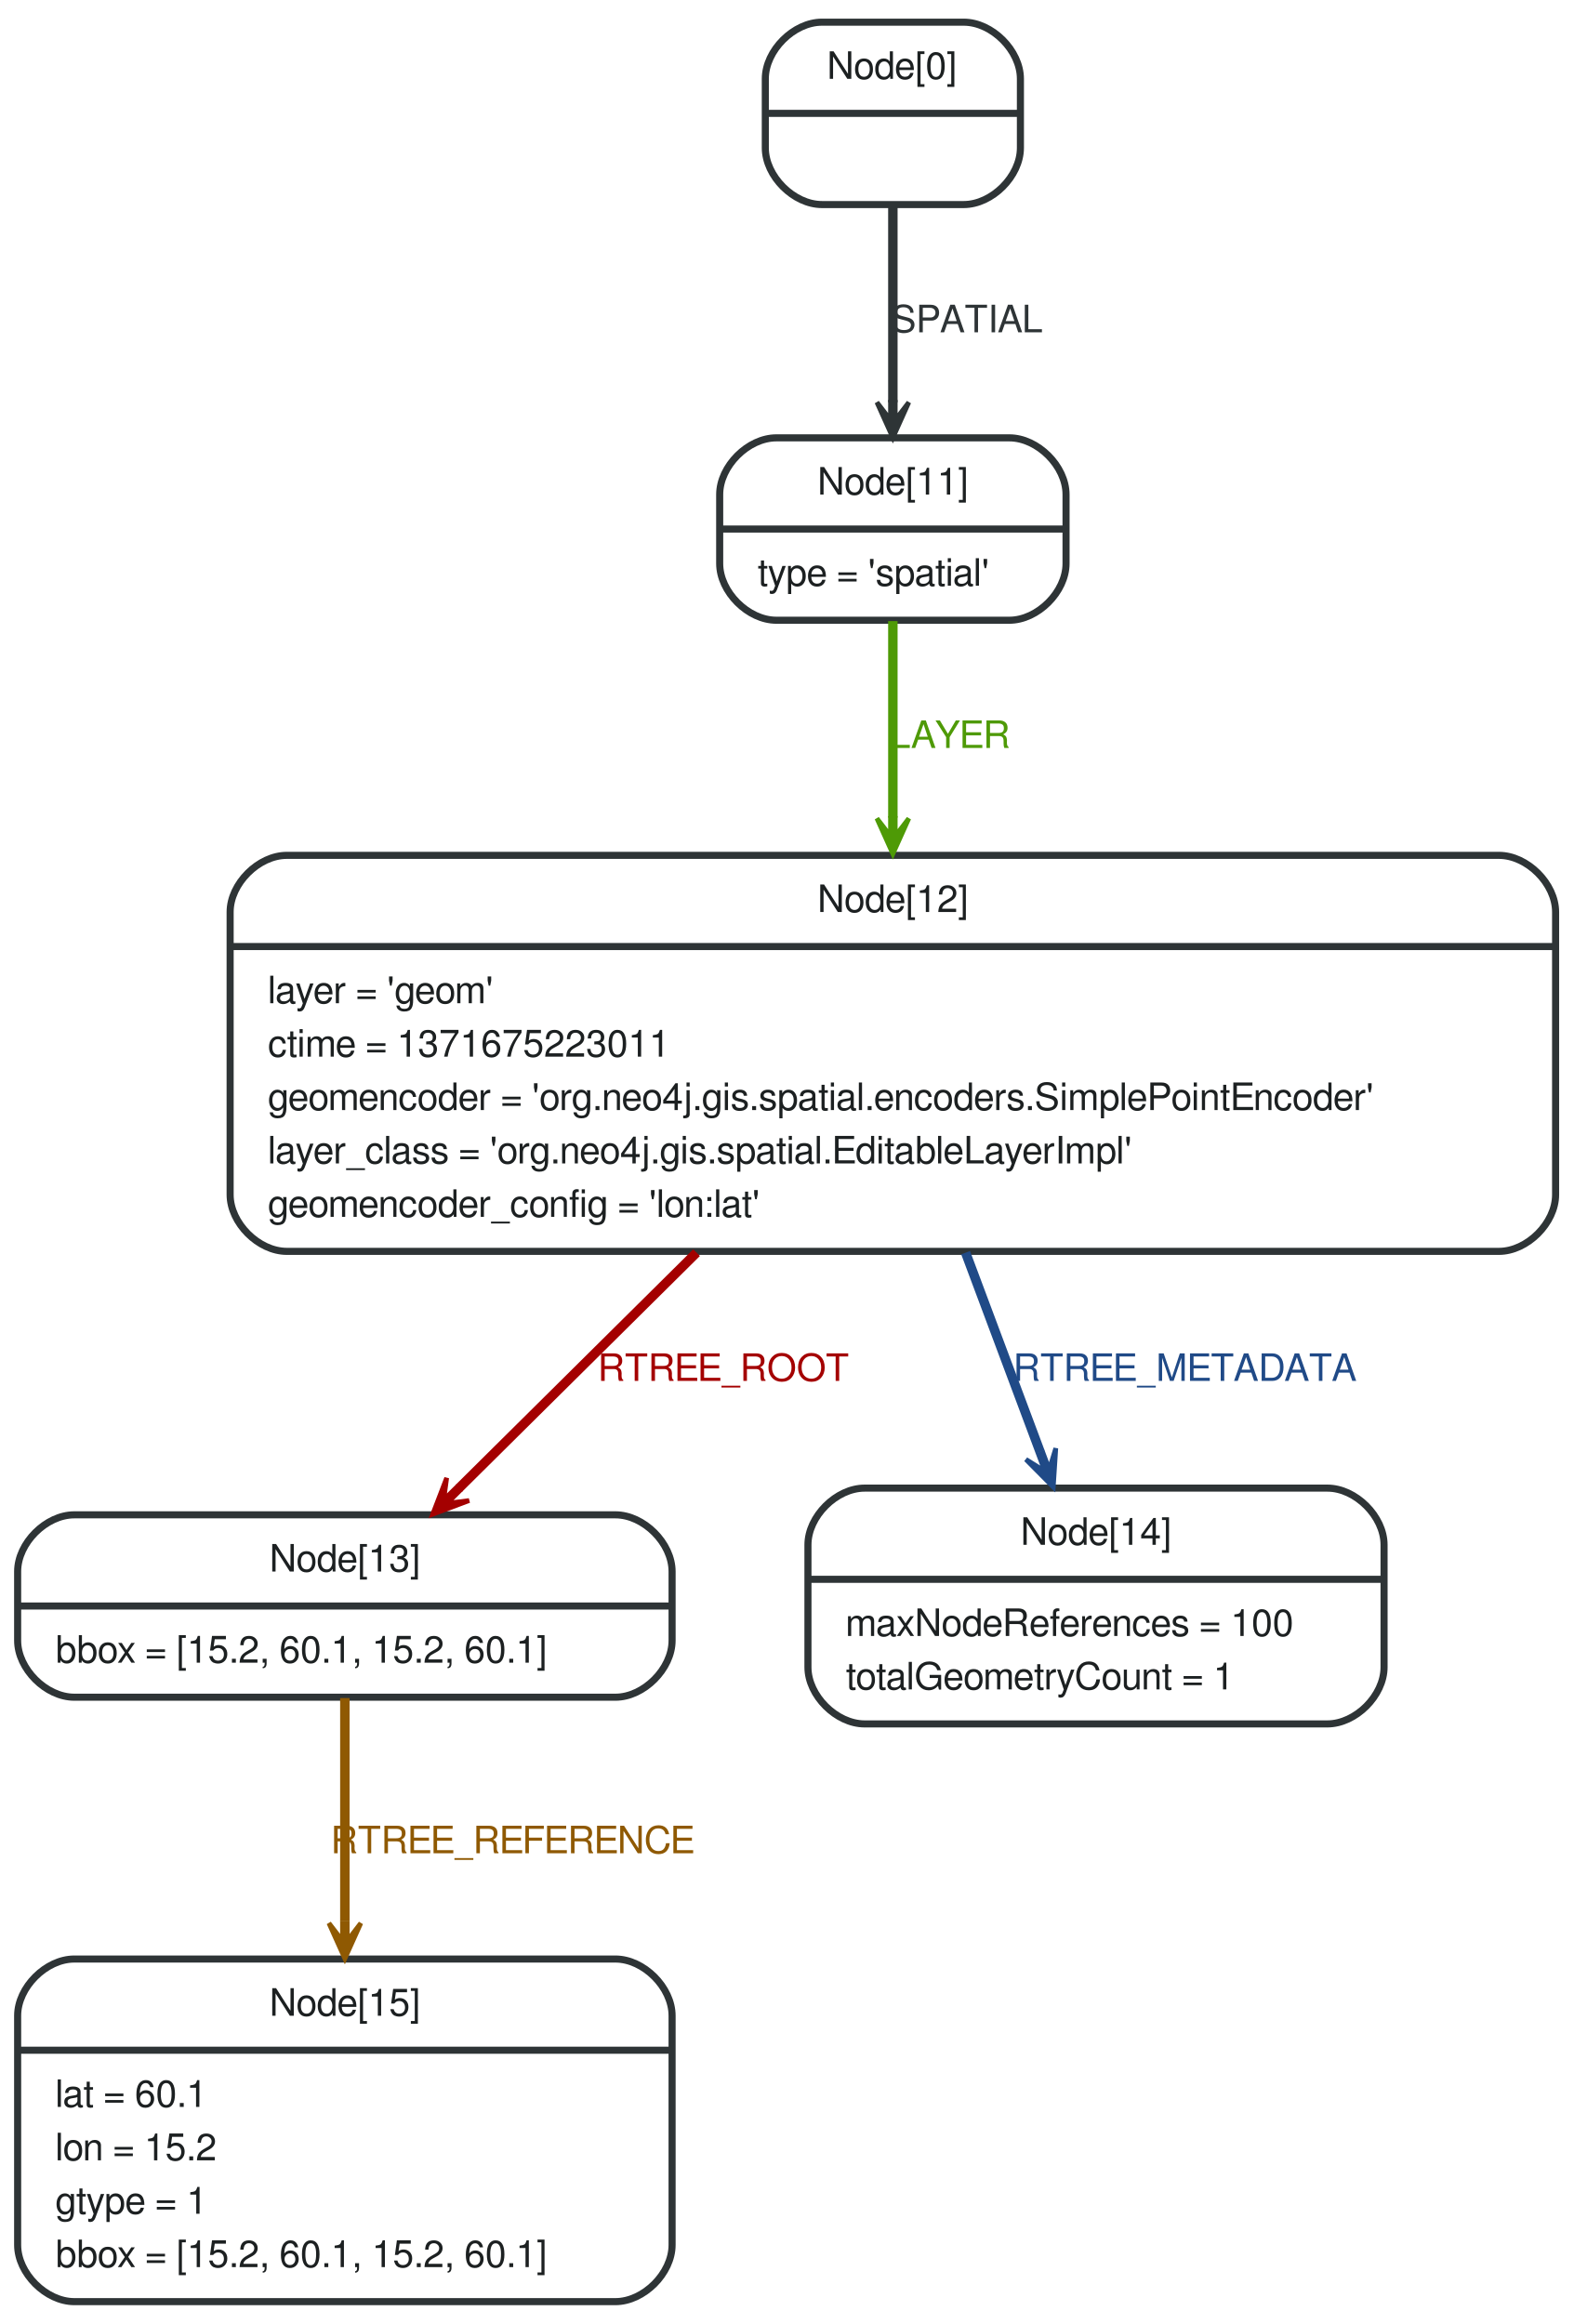
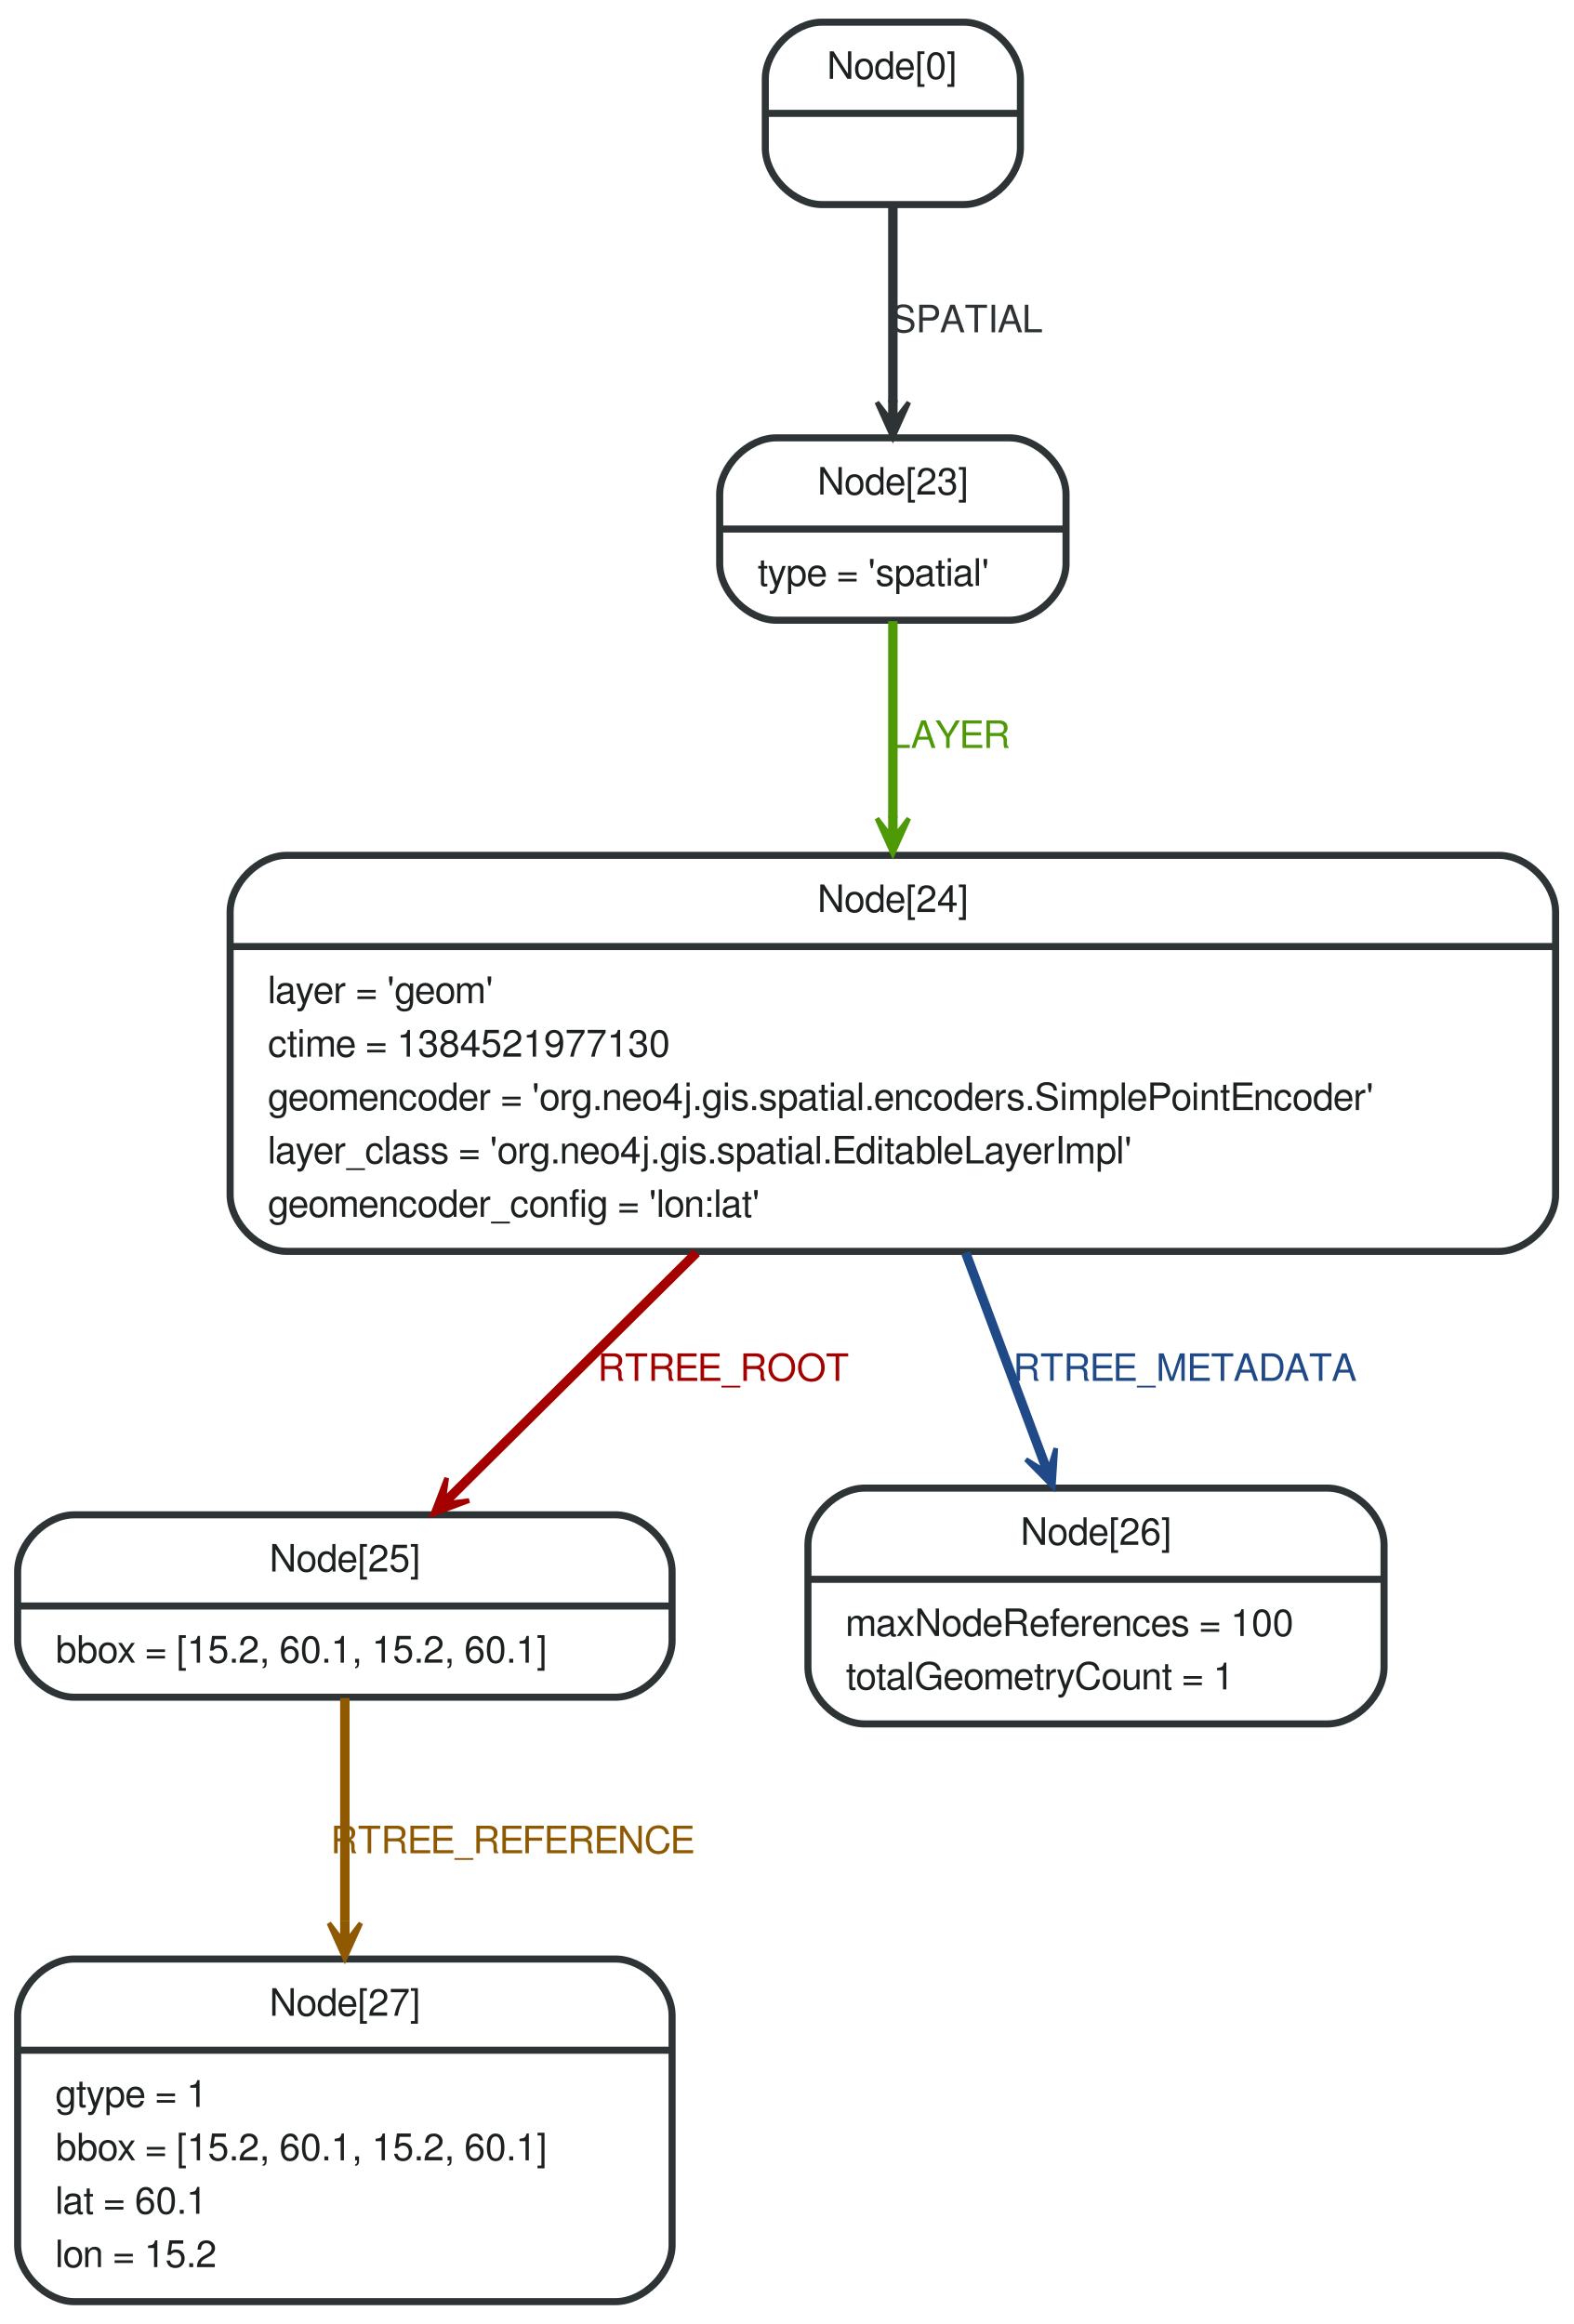
<svg xmlns="http://www.w3.org/2000/svg" width="333pt" height="492pt" viewBox="0.00 0.00 333.00 492.00">
  <g id="graph0" class="graph" transform="scale(1 1) rotate(0) translate(4 488)">
-     <polygon fill="white" stroke="white" points="-4,5 -4,-488 330,-488 330,5 -4,5" />
+     <polygon fill="white" stroke="white" points="-4,4 -4,-488 329,-488 329,4 -4,4" />
    <g id="node1" class="node">
      <path fill="#ffffff" stroke="#2e3436" stroke-width="1.5" d="M170,-444.694C170,-444.694 200,-444.694 200,-444.694 206,-444.694 212,-450.694 212,-456.694 212,-456.694 212,-471.306 212,-471.306 212,-477.306 206,-483.306 200,-483.306 200,-483.306 170,-483.306 170,-483.306 164,-483.306 158,-477.306 158,-471.306 158,-471.306 158,-456.694 158,-456.694 158,-450.694 164,-444.694 170,-444.694" />
      <text text-anchor="middle" x="184.789" y="-471.306" font-family="FreeSans" font-size="8.00" fill="#1c2021">Node[0]</text>
      <polyline fill="none" stroke="#2e3436" stroke-width="1.5" points="158,-464 211.578,-464 " />
      <text text-anchor="middle" x="184.789" y="-452" font-family="FreeSans" font-size="8.00" fill="#1c2021"> </text>
    </g>
    <g id="node2" class="node">
      <path fill="#ffffff" stroke="#2e3436" stroke-width="1.5" d="M160.342,-356.694C160.342,-356.694 209.658,-356.694 209.658,-356.694 215.658,-356.694 221.658,-362.694 221.658,-368.694 221.658,-368.694 221.658,-383.306 221.658,-383.306 221.658,-389.306 215.658,-395.306 209.658,-395.306 209.658,-395.306 160.342,-395.306 160.342,-395.306 154.342,-395.306 148.342,-389.306 148.342,-383.306 148.342,-383.306 148.342,-368.694 148.342,-368.694 148.342,-362.694 154.342,-356.694 160.342,-356.694" />
-       <text text-anchor="middle" x="185" y="-383.306" font-family="FreeSans" font-size="8.00" fill="#1c2021">Node[11]</text>
+       <text text-anchor="middle" x="185" y="-383.306" font-family="FreeSans" font-size="8.00" fill="#1c2021">Node[23]</text>
      <polyline fill="none" stroke="#2e3436" stroke-width="1.5" points="148.342,-376 221.658,-376 " />
      <text text-anchor="start" x="156.342" y="-364" font-family="FreeSans" font-size="8.00" fill="#1c2021">type = 'spatial'</text>
    </g>
    <g id="edge1" class="edge">
      <path fill="none" stroke="#2e3436" stroke-width="2" d="M185,-444.339C185,-432.198 185,-416.197 185,-402.839" />
      <polygon fill="#2e3436" stroke="#2e3436" points="185,-395.329 188.375,-402.829 185.5,-399.079 185.5,-402.829 185,-402.829 184.5,-402.829 184.5,-399.079 181.625,-402.829 185,-395.329 185,-395.329" />
      <text text-anchor="middle" x="200.699" y="-417.653" font-family="FreeSans" font-size="8.00" fill="#2e3436">SPATIAL</text>
    </g>
    <g id="node3" class="node">
      <path fill="#ffffff" stroke="#2e3436" stroke-width="1.5" d="M56.713,-223.081C56.713,-223.081 313.287,-223.081 313.287,-223.081 319.287,-223.081 325.287,-229.081 325.287,-235.081 325.287,-235.081 325.287,-294.919 325.287,-294.919 325.287,-300.919 319.287,-306.919 313.287,-306.919 313.287,-306.919 56.713,-306.919 56.713,-306.919 50.713,-306.919 44.713,-300.919 44.713,-294.919 44.713,-294.919 44.713,-235.081 44.713,-235.081 44.713,-229.081 50.713,-223.081 56.713,-223.081" />
-       <text text-anchor="middle" x="185" y="-294.919" font-family="FreeSans" font-size="8.00" fill="#1c2021">Node[12]</text>
+       <text text-anchor="middle" x="185" y="-294.919" font-family="FreeSans" font-size="8.00" fill="#1c2021">Node[24]</text>
      <polyline fill="none" stroke="#2e3436" stroke-width="1.5" points="44.713,-287.613 325.287,-287.613 " />
      <text text-anchor="start" x="52.713" y="-275.613" font-family="FreeSans" font-size="8.00" fill="#1c2021">layer = 'geom'</text>
-       <text text-anchor="start" x="52.713" y="-264.306" font-family="FreeSans" font-size="8.00" fill="#1c2021">ctime = 1371675223011</text>
+       <text text-anchor="start" x="52.713" y="-264.306" font-family="FreeSans" font-size="8.00" fill="#1c2021">ctime = 1384521977130</text>
      <text text-anchor="start" x="52.713" y="-253" font-family="FreeSans" font-size="8.00" fill="#1c2021">geomencoder = 'org.neo4j.gis.spatial.encoders.SimplePointEncoder'</text>
      <text text-anchor="start" x="52.713" y="-241.694" font-family="FreeSans" font-size="8.00" fill="#1c2021">layer_class = 'org.neo4j.gis.spatial.EditableLayerImpl'</text>
      <text text-anchor="start" x="52.713" y="-230.388" font-family="FreeSans" font-size="8.00" fill="#1c2021">geomencoder_config = 'lon:lat'</text>
    </g>
    <g id="edge2" class="edge">
      <path fill="none" stroke="#4e9a06" stroke-width="2" d="M185,-356.51C185,-345.027 185,-329.685 185,-314.898" />
      <polygon fill="#4e9a06" stroke="#4e9a06" points="185,-307.24 188.375,-314.74 185.5,-310.99 185.5,-314.74 185,-314.74 184.5,-314.74 184.5,-310.99 181.625,-314.74 185,-307.24 185,-307.24" />
      <text text-anchor="middle" x="197.082" y="-329.653" font-family="FreeSans" font-size="8.00" fill="#4e9a06">LAYER</text>
    </g>
    <g id="node4" class="node">
      <path fill="#ffffff" stroke="#2e3436" stroke-width="1.5" d="M11.734,-128.694C11.734,-128.694 126.266,-128.694 126.266,-128.694 132.266,-128.694 138.266,-134.694 138.266,-140.694 138.266,-140.694 138.266,-155.306 138.266,-155.306 138.266,-161.306 132.266,-167.306 126.266,-167.306 126.266,-167.306 11.734,-167.306 11.734,-167.306 5.734,-167.306 -0.266,-161.306 -0.266,-155.306 -0.266,-155.306 -0.266,-140.694 -0.266,-140.694 -0.266,-134.694 5.734,-128.694 11.734,-128.694" />
-       <text text-anchor="middle" x="69" y="-155.306" font-family="FreeSans" font-size="8.00" fill="#1c2021">Node[13]</text>
+       <text text-anchor="middle" x="69" y="-155.306" font-family="FreeSans" font-size="8.00" fill="#1c2021">Node[25]</text>
      <polyline fill="none" stroke="#2e3436" stroke-width="1.5" points="-0.266,-148 138.266,-148 " />
      <text text-anchor="start" x="7.734" y="-136" font-family="FreeSans" font-size="8.00" fill="#1c2021">bbox = [15.2, 60.1, 15.2, 60.1]</text>
    </g>
    <g id="edge3" class="edge">
      <path fill="none" stroke="#a40000" stroke-width="2" d="M143.449,-222.807C126.576,-206.08 107.678,-187.345 93.144,-172.936" />
      <polygon fill="#a40000" stroke="#a40000" points="87.602,-167.442 95.305,-170.325 90.617,-169.727 93.281,-172.367 92.928,-172.722 92.576,-173.077 89.913,-170.437 90.552,-175.119 87.602,-167.442 87.602,-167.442" />
      <text text-anchor="middle" x="149.197" y="-195.653" font-family="FreeSans" font-size="8.00" fill="#a40000">RTREE_ROOT</text>
    </g>
    <g id="node5" class="node">
      <path fill="#ffffff" stroke="#2e3436" stroke-width="1.5" d="M179.025,-123.041C179.025,-123.041 276.975,-123.041 276.975,-123.041 282.975,-123.041 288.975,-129.041 288.975,-135.041 288.975,-135.041 288.975,-160.959 288.975,-160.959 288.975,-166.959 282.975,-172.959 276.975,-172.959 276.975,-172.959 179.025,-172.959 179.025,-172.959 173.025,-172.959 167.025,-166.959 167.025,-160.959 167.025,-160.959 167.025,-135.041 167.025,-135.041 167.025,-129.041 173.025,-123.041 179.025,-123.041" />
-       <text text-anchor="middle" x="228" y="-160.959" font-family="FreeSans" font-size="8.00" fill="#1c2021">Node[14]</text>
+       <text text-anchor="middle" x="228" y="-160.959" font-family="FreeSans" font-size="8.00" fill="#1c2021">Node[26]</text>
      <polyline fill="none" stroke="#2e3436" stroke-width="1.5" points="167.025,-153.653 288.975,-153.653 " />
      <text text-anchor="start" x="175.025" y="-141.653" font-family="FreeSans" font-size="8.00" fill="#1c2021">maxNodeReferences = 100</text>
      <text text-anchor="start" x="175.025" y="-130.347" font-family="FreeSans" font-size="8.00" fill="#1c2021">totalGeometryCount = 1</text>
    </g>
    <g id="edge4" class="edge">
      <path fill="none" stroke="#204a87" stroke-width="2" d="M200.403,-222.807C205.6,-208.907 211.315,-193.621 216.191,-180.584" />
      <polygon fill="#204a87" stroke="#204a87" points="218.953,-173.194 219.488,-181.401 218.108,-176.882 216.795,-180.394 216.327,-180.219 215.858,-180.044 217.172,-176.532 213.165,-179.037 218.953,-173.194 218.953,-173.194" />
      <text text-anchor="middle" x="246.871" y="-195.653" font-family="FreeSans" font-size="8.00" fill="#204a87">RTREE_METADATA</text>
    </g>
    <g id="node6" class="node">
      <path fill="#ffffff" stroke="#2e3436" stroke-width="1.5" d="M11.734,-0.734C11.734,-0.734 126.266,-0.734 126.266,-0.734 132.266,-0.734 138.266,-6.734 138.266,-12.734 138.266,-12.734 138.266,-61.266 138.266,-61.266 138.266,-67.266 132.266,-73.266 126.266,-73.266 126.266,-73.266 11.734,-73.266 11.734,-73.266 5.734,-73.266 -0.266,-67.266 -0.266,-61.266 -0.266,-61.266 -0.266,-12.734 -0.266,-12.734 -0.266,-6.734 5.734,-0.734 11.734,-0.734" />
-       <text text-anchor="middle" x="69" y="-61.266" font-family="FreeSans" font-size="8.00" fill="#1c2021">Node[15]</text>
+       <text text-anchor="middle" x="69" y="-61.266" font-family="FreeSans" font-size="8.00" fill="#1c2021">Node[27]</text>
      <polyline fill="none" stroke="#2e3436" stroke-width="1.5" points="-0.266,-53.959 138.266,-53.959 " />
-       <text text-anchor="start" x="7.734" y="-41.959" font-family="FreeSans" font-size="8.00" fill="#1c2021">lat = 60.1</text>
-       <text text-anchor="start" x="7.734" y="-30.653" font-family="FreeSans" font-size="8.00" fill="#1c2021">lon = 15.2</text>
-       <text text-anchor="start" x="7.734" y="-19.347" font-family="FreeSans" font-size="8.00" fill="#1c2021">gtype = 1</text>
-       <text text-anchor="start" x="7.734" y="-8.041" font-family="FreeSans" font-size="8.00" fill="#1c2021">bbox = [15.2, 60.1, 15.2, 60.1]</text>
+       <text text-anchor="start" x="7.734" y="-41.959" font-family="FreeSans" font-size="8.00" fill="#1c2021">gtype = 1</text>
+       <text text-anchor="start" x="7.734" y="-30.653" font-family="FreeSans" font-size="8.00" fill="#1c2021">bbox = [15.2, 60.1, 15.2, 60.1]</text>
+       <text text-anchor="start" x="7.734" y="-19.347" font-family="FreeSans" font-size="8.00" fill="#1c2021">lat = 60.1</text>
+       <text text-anchor="start" x="7.734" y="-8.041" font-family="FreeSans" font-size="8.00" fill="#1c2021">lon = 15.2</text>
    </g>
    <g id="edge5" class="edge">
      <path fill="none" stroke="#8f5902" stroke-width="2" d="M69,-128.51C69,-115.565 69,-97.714 69,-81.284" />
      <polygon fill="#8f5902" stroke="#8f5902" points="69,-73.361 72.375,-80.861 69.5,-77.111 69.5,-80.861 69,-80.861 68.5,-80.861 68.5,-77.111 65.625,-80.861 69,-73.361 69,-73.361" />
      <text text-anchor="middle" x="104.521" y="-95.653" font-family="FreeSans" font-size="8.00" fill="#8f5902">RTREE_REFERENCE</text>
    </g>
  </g>
</svg>
